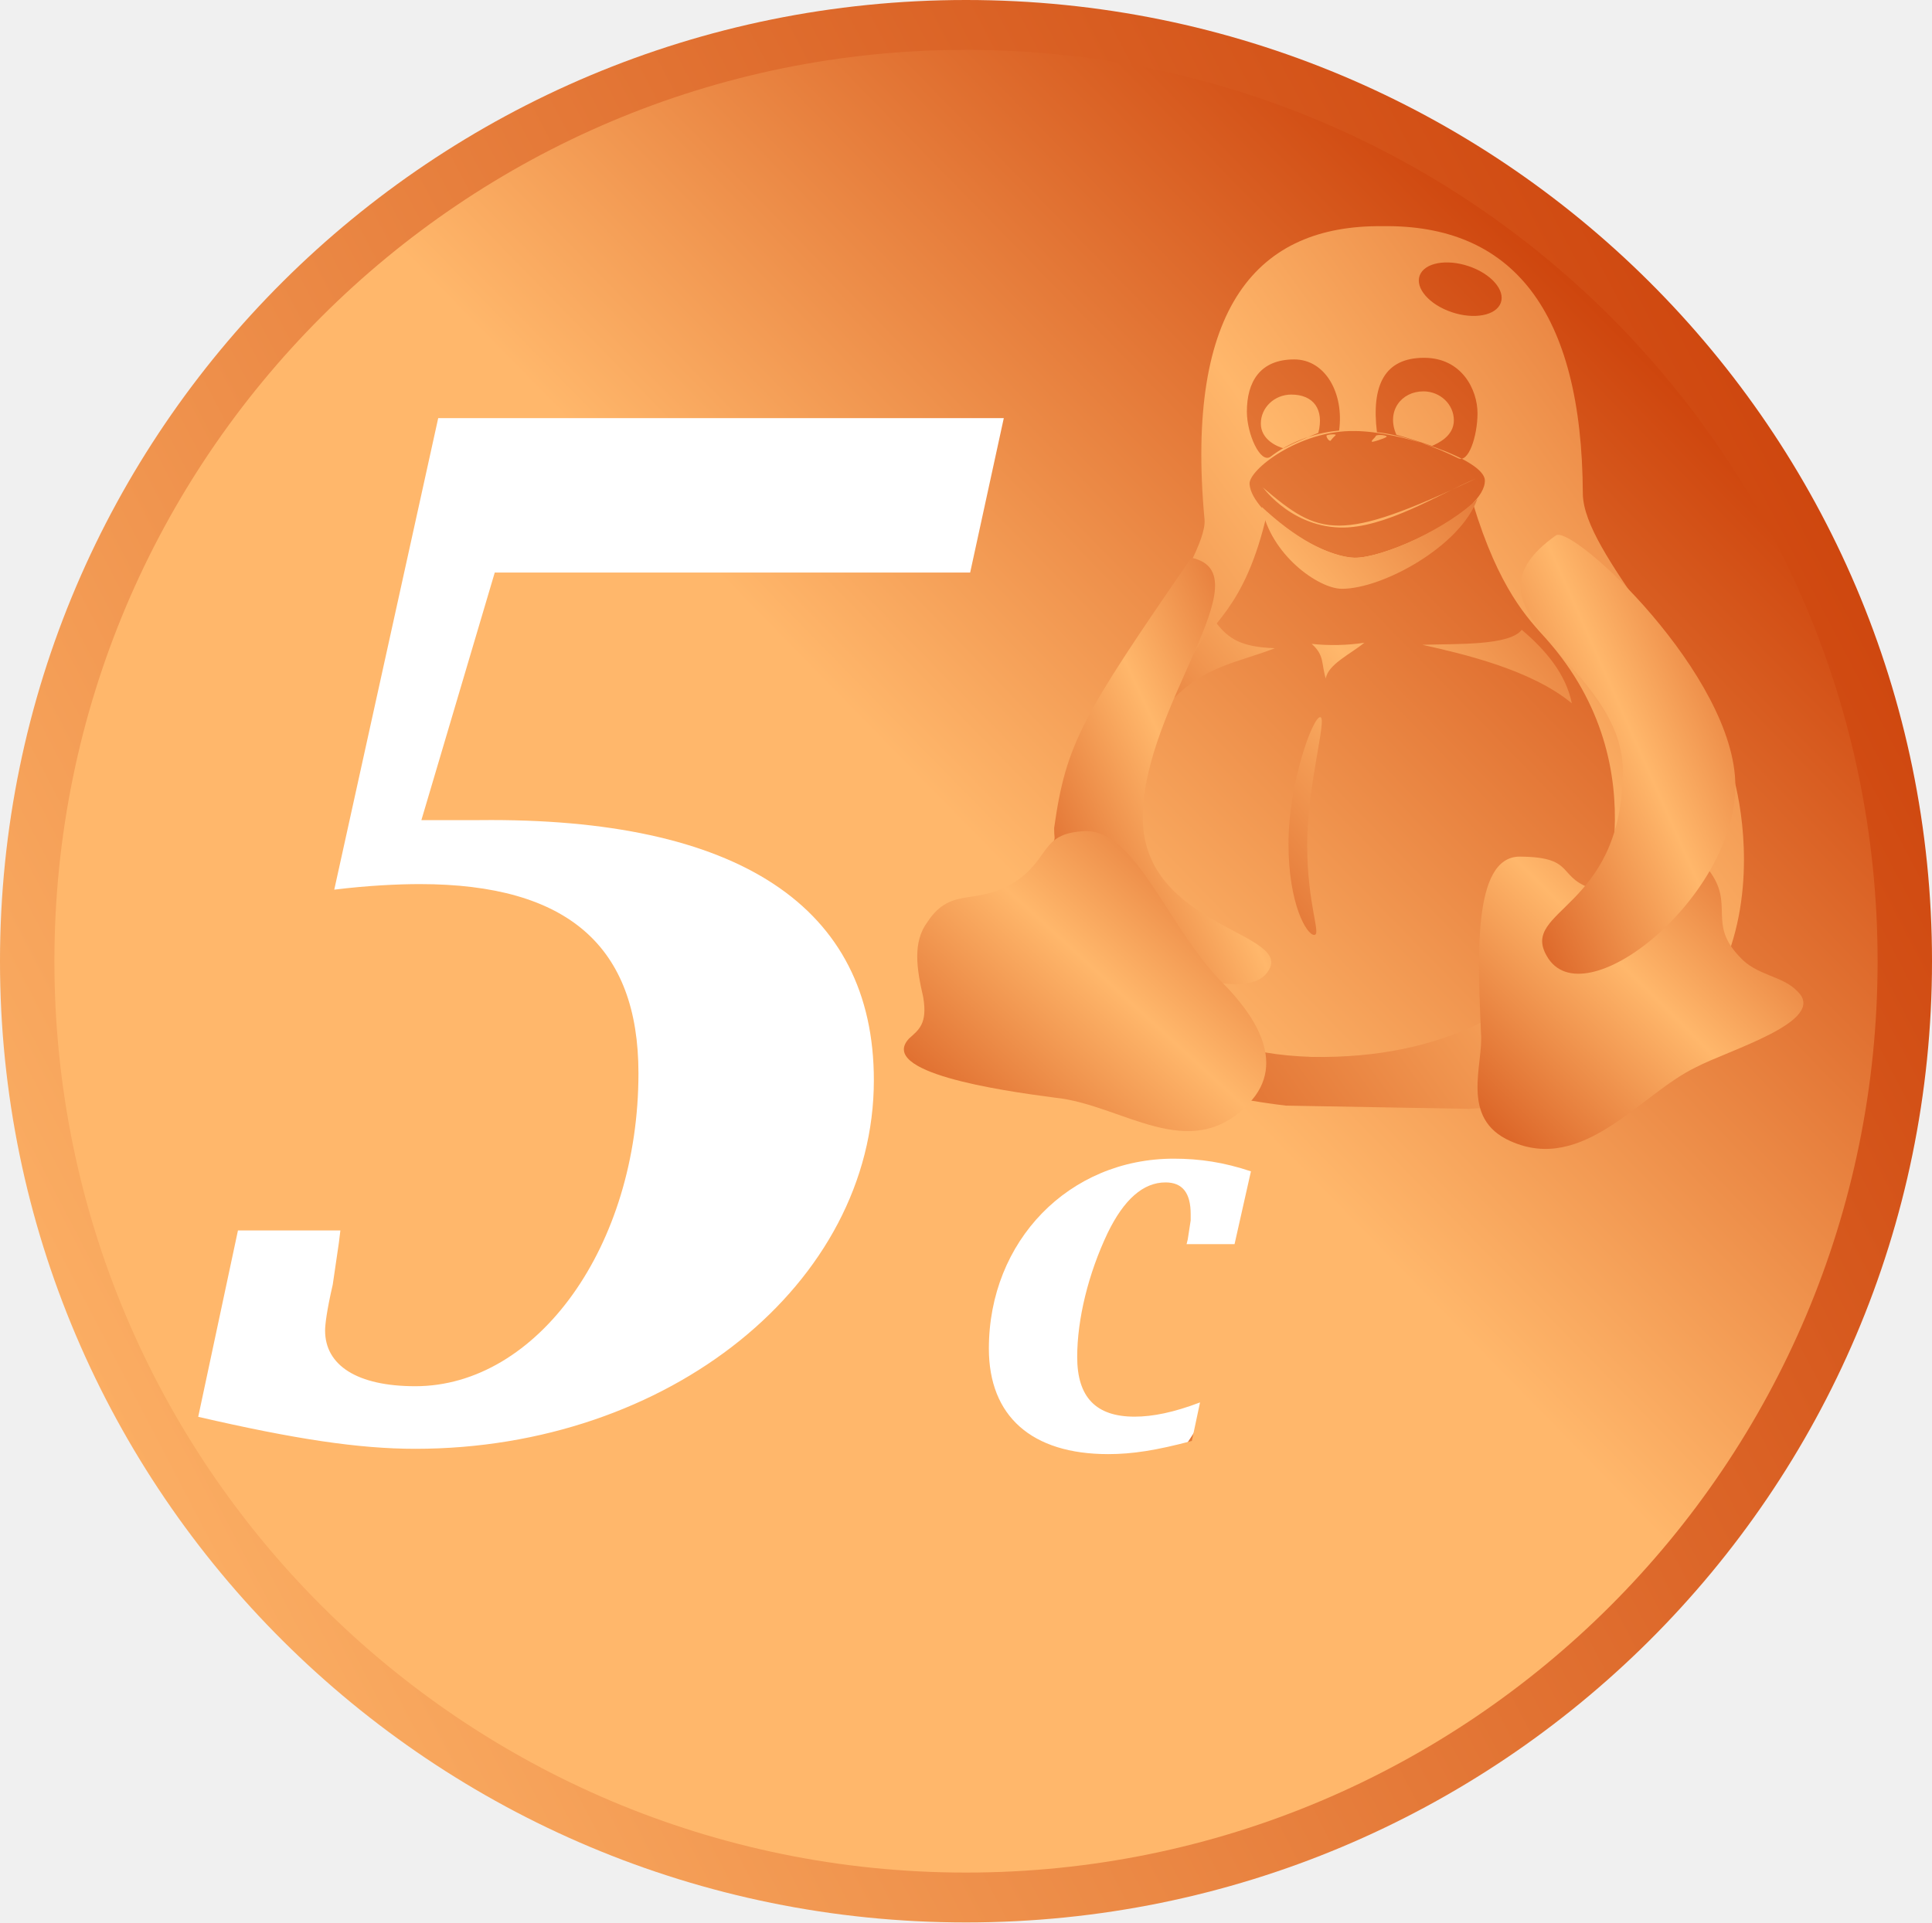
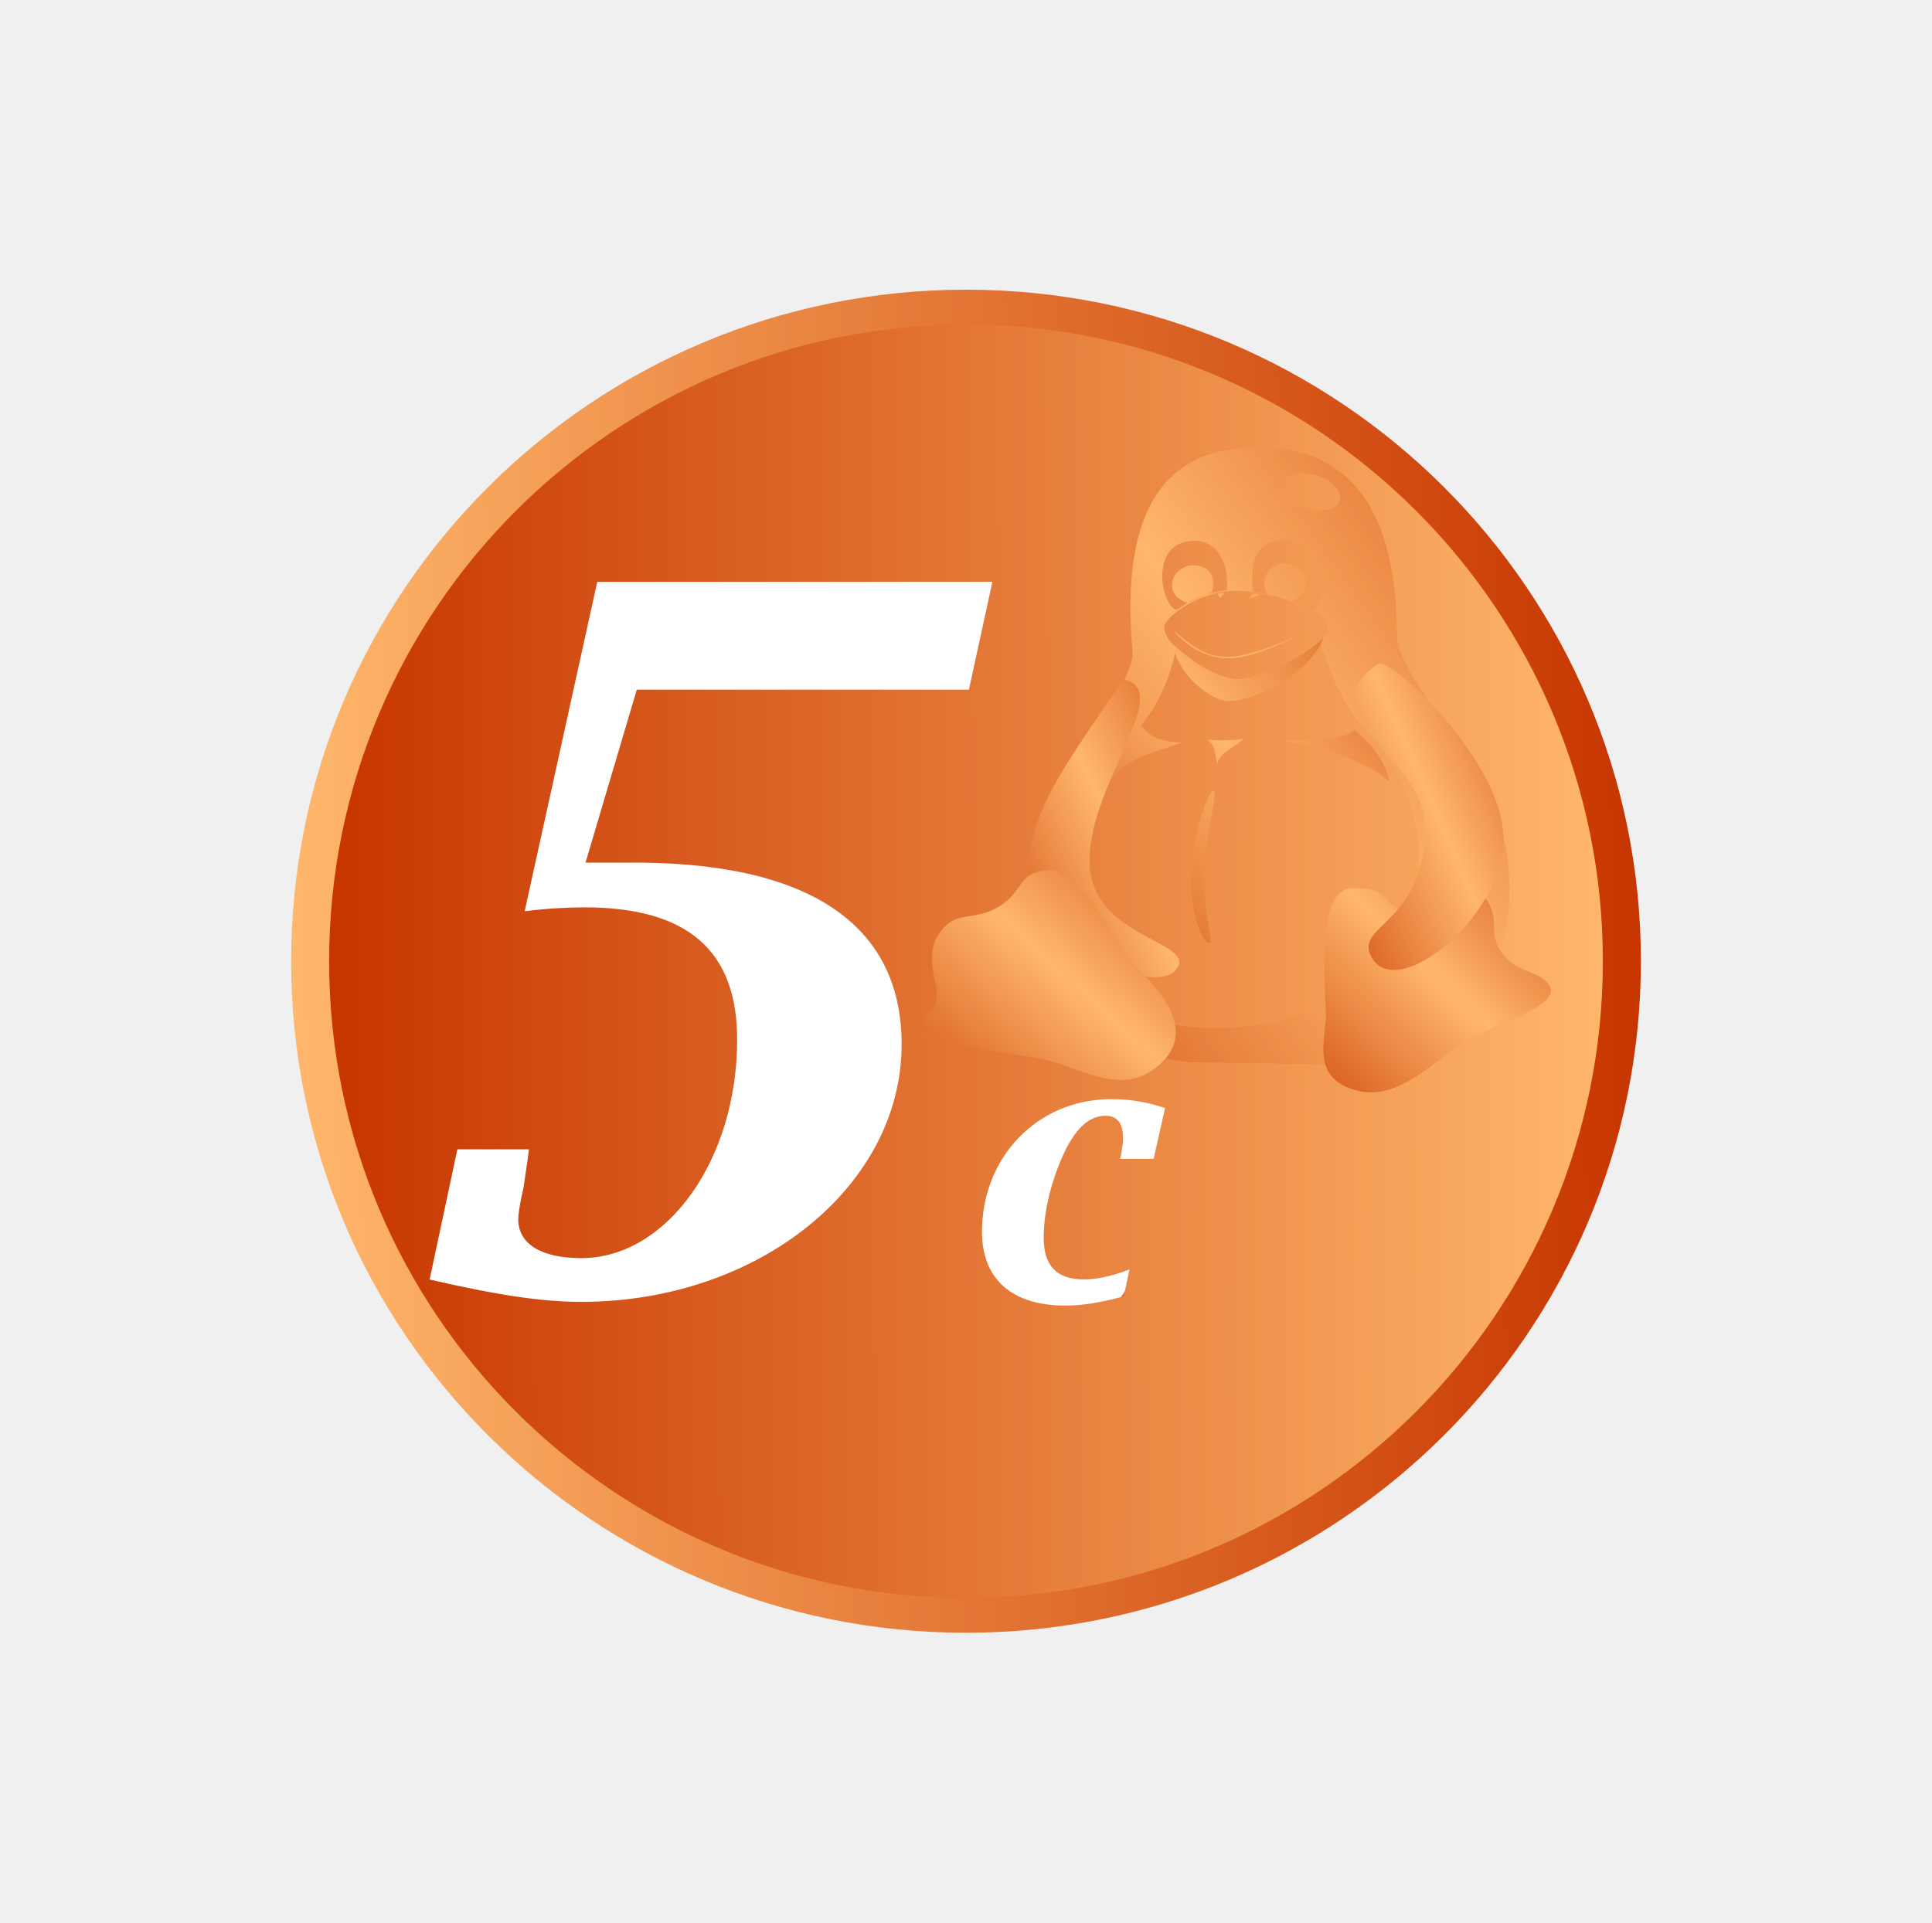
<svg xmlns="http://www.w3.org/2000/svg" xmlns:xlink="http://www.w3.org/1999/xlink" id="svg699" width="503.347" height="500.985" xml:space="preserve" version="1.0">
  <defs id="defs701">
    <linearGradient id="linearGradient651">
      <stop style="stop-color:#c73500;stop-opacity:1;" offset="0" id="stop652" />
      <stop style="stop-color:#ffb76b;stop-opacity:1;" offset="1" id="stop653" />
    </linearGradient>
-     <linearGradient xlink:href="#linearGradient651" id="linearGradient2193" gradientUnits="userSpaceOnUse" gradientTransform="scale(1.002355,0.9976509)" spreadMethod="pad" x1="673.504" y1="300.079" x2="103.532" y2="595.93" />
-     <linearGradient xlink:href="#linearGradient651" id="linearGradient2195" x1="624.252" y1="364.388" x2="449.838" y2="535.091" gradientUnits="userSpaceOnUse" />
+     <linearGradient xlink:href="#linearGradient651" id="linearGradient2193" gradientUnits="userSpaceOnUse" gradientTransform="matrix(0.7002686,0,0,0.6969825,119.3122,157.9728)" spreadMethod="pad" x1="654.19" y1="519.776" x2="152.598" y2="525.504" />
+     <linearGradient xlink:href="#linearGradient651" id="linearGradient2195" x1="164.752" y1="521.771" x2="639.096" y2="520.248" gradientUnits="userSpaceOnUse" gradientTransform="matrix(0.6986236,0,0,0.6986236,121.0316,156.7904)" />
    <linearGradient xlink:href="#linearGradient651" id="linearGradient2197" spreadMethod="reflect" x1="286.067" y1="307.054" x2="461.85" y2="147.59" gradientTransform="scale(0.9767462,1.023807)" gradientUnits="userSpaceOnUse" />
    <linearGradient xlink:href="#linearGradient651" id="linearGradient2199" spreadMethod="reflect" x1="382.073" y1="269.313" x2="533.91" y2="131.573" gradientTransform="scale(0.8819901,1.1338)" gradientUnits="userSpaceOnUse" />
    <linearGradient xlink:href="#linearGradient651" id="linearGradient2201" spreadMethod="reflect" x1="572.364" y1="204.567" x2="631.662" y2="150.774" gradientTransform="scale(0.935494,1.068954)" gradientUnits="userSpaceOnUse" />
    <linearGradient xlink:href="#linearGradient651" id="linearGradient2203" spreadMethod="reflect" x1="763.868" y1="158.541" x2="806.985" y2="119.428" gradientTransform="scale(0.6957958,1.437203)" gradientUnits="userSpaceOnUse" />
    <linearGradient xlink:href="#linearGradient651" id="linearGradient2205" spreadMethod="reflect" x1="266.824" y1="418.967" x2="342.593" y2="350.232" gradientTransform="scale(1.640356,0.6096237)" gradientUnits="userSpaceOnUse" />
    <linearGradient xlink:href="#linearGradient651" id="linearGradient2207" spreadMethod="reflect" x1="578.599" y1="267.881" x2="622.333" y2="228.207" gradientTransform="scale(1.029559,0.9712894)" gradientUnits="userSpaceOnUse" />
    <linearGradient xlink:href="#linearGradient651" id="linearGradient2209" spreadMethod="reflect" x1="459.526" y1="275.189" x2="506.249" y2="232.803" gradientTransform="scale(1.071609,0.9331764)" gradientUnits="userSpaceOnUse" />
    <linearGradient xlink:href="#linearGradient651" id="linearGradient2211" spreadMethod="reflect" x1="898.972" y1="153.952" x2="942.473" y2="114.49" gradientTransform="scale(0.6819639,1.466353)" gradientUnits="userSpaceOnUse" />
+     <linearGradient xlink:href="#linearGradient651" id="linearGradient2204" x1="164.096" y1="520.248" x2="639.096" y2="520.248" gradientUnits="userSpaceOnUse" gradientTransform="matrix(0.5988202,0,0,0.5988202,161.1122,208.7129)" />
  </defs>
  <g id="g2181" transform="translate(-149.9224,-269.7552)">
-     <path transform="translate(-2.46109,1.692474)" id="path687" d="M 655.731,518.555 C 655.731,656.898 543.053,769.048 404.057,769.048 C 265.062,769.048 152.383,656.898 152.383,518.555 C 152.383,380.212 265.062,268.063 404.057,268.063 C 543.053,268.063 655.731,380.212 655.731,518.555 z M 396.999,636.058 L 396.999,636.058 z " style="font-size:48px;font-style:italic;font-weight:bold;fill:url(#linearGradient2193);fill-opacity:1;stroke-width:1;font-family:Luxi Serif" />
-     <rect style="fill:#ffffff;fill-opacity:1;fill-rule:evenodd;stroke:none;stroke-width:3.5;stroke-linecap:round;stroke-linejoin:round;stroke-miterlimit:4;stroke-opacity:1;stroke-dasharray:none;stroke-dashoffset:0" id="rect3312" width="302.658" height="366.522" x="180.466" y="343.131" ry="142.999" />
-     <path id="path759" d="M 201.564,638.977 C 226.654,644.776 243.38,647.313 258.115,647.313 C 324.225,647.313 377.59,604.179 377.59,551.259 C 377.59,505.95 342.146,482.751 274.842,483.476 L 259.708,483.476 L 278.824,418.956 L 402.68,418.956 L 411.441,378.722 L 264.089,378.722 L 237.008,501.6 C 245.77,500.512 253.735,500.15 259.31,500.15 C 297.94,500.15 316.26,516.461 316.26,549.446 C 316.26,594.393 289.975,631.002 258.115,631.002 C 242.982,631.002 234.619,625.565 234.619,616.503 C 234.619,615.053 235.017,611.429 236.61,604.542 L 238.203,593.668 L 238.601,590.405 L 211.918,590.405 L 201.564,638.977 z M 462.57,635.223 C 455.712,637.835 450.226,638.935 445.502,638.935 C 435.443,638.935 430.566,633.848 430.566,623.399 C 430.566,613.5 433.462,601.676 438.491,591.09 C 442.758,582.291 447.788,577.891 453.579,577.891 C 457.998,577.891 460.132,580.641 460.132,586.14 L 460.132,586.69 L 460.132,587.79 L 459.37,592.74 L 459.065,593.977 L 471.562,593.977 L 475.829,575.004 C 468.819,572.667 462.57,571.704 455.712,571.704 C 428.433,571.704 407.554,593.152 407.554,621.199 C 407.554,638.798 418.679,648.697 438.643,648.697 C 444.892,648.697 451.14,647.734 460.437,645.26 L 462.57,635.223 z M 254.004,467.903 L 254.004,467.903 z M 639.096,520.248 C 639.096,651.415 532.764,757.747 401.596,757.747 C 270.429,757.747 164.096,651.415 164.096,520.248 C 164.096,389.08 270.429,282.748 401.596,282.748 C 532.764,282.748 639.096,389.08 639.096,520.248 z M 390.97,631.273 L 390.97,631.273 z M 265.326,412.787 L 265.326,412.787 z " style="font-size:48px;font-style:italic;font-weight:bold;fill:url(#linearGradient2195);stroke-width:1;font-family:Luxi Serif" />
-     <g style="font-size:12px;fill:url(#linearGradient2197)" transform="matrix(1.081439,0,0,1.058679,-35.73745,215.6848)" id="g944">
-       <path id="path943" d="M 489.278,157.631 C 486.772,158.647 483.694,159.962 480.892,161.423 C 479.342,161.006 475.428,159.274 475.428,155.334 C 475.428,151.395 478.715,148.201 482.771,148.201 C 488.079,148.201 490.74,151.812 489.278,157.631 z M 521.931,154.542 C 521.931,158.481 518.018,160.213 516.677,160.839 C 513.039,159.587 510.169,158.69 508.081,158.091 C 505.576,152.273 509.281,147.409 514.589,147.409 C 518.644,147.409 521.931,150.602 521.931,154.542 z M 554.013,282.146 C 539.72,299.092 519.796,311.767 487.723,311.237 C 455.033,310.137 444.734,294.834 446.429,254.597 C 447.438,237.48 453.055,223.221 459.411,212.543 C 462.707,204.534 471.547,201.745 476.988,177.151 C 485.615,185.484 494.435,188.327 497.947,188.368 C 504.63,188.5 521.127,180.749 526.521,174.944 C 532.803,196.121 539.725,203.287 544.25,208.414 C 571.813,240.208 557.189,277.697 554.013,282.146 z M 494.287,157.059 C 487.712,157.64 481.731,160.345 477.727,163.528 C 475.279,165.209 472.064,157.889 472.064,152.412 C 472.064,145.021 475.264,139.546 483.471,139.546 C 490.999,139.546 495.515,147.939 494.287,157.059 z M 503.398,157.455 C 509.771,158.148 517.888,161.271 522.762,163.773 C 525.476,165.454 527.628,158.285 527.628,152.808 C 527.628,147.002 523.859,139.149 514.76,139.149 C 505.191,139.149 502.037,145.957 503.398,157.455 z M 504.72,106.748 C 474.713,106.428 457.109,126.495 461.861,178.93 C 463.584,198.238 361.052,308.565 481.469,323.227 L 525.574,324.02 C 606.83,319.264 591.702,249.105 588.899,241.103 C 580.632,213.48 553.195,187.453 553.002,172.625 C 552.814,127.353 535.865,106.275 504.72,106.748 z M 529.396,169.245 C 529.752,177.204 506.421,188.58 497.523,188.58 C 490.247,188.58 473.23,177.623 472.71,170.241 C 472.432,166.698 484.829,156.897 498.072,157.178 C 508.645,157.178 529.106,164.066 529.396,169.245 z M 505.632,158.671 C 504.892,159.112 502.511,159.884 502.269,159.814 C 501.759,159.707 502.936,158.889 503.134,158.385 C 503.312,157.911 506.372,158.23 505.632,158.671 z M 491.241,158.337 C 491.235,158.771 491.757,159.586 492.191,159.593 C 492.588,159.069 492.982,158.646 493.427,158.221 C 493.885,157.829 491.248,157.996 491.241,158.337 z M 475.86,171.008 C 475.197,169.892 481.804,180.511 494.418,180.924 C 505.206,181.305 518.872,172.425 527.163,168.921 C 494.235,184.859 489.641,183.049 475.86,171.008 z M 532.981,126.165 C 531.325,129.091 525.723,129.714 520.467,127.557 C 515.212,125.399 512.294,121.278 513.95,118.351 C 515.606,115.425 521.208,114.802 526.464,116.96 C 531.719,119.117 534.637,123.239 532.981,126.165 z " style="font-size:12px;fill:url(#linearGradient2199);fill-rule:evenodd" />
-       <path transform="matrix(1.381431,0,0,1.342002,-335.1481,-21.47379)" id="path871" d="M 594.852,209.012 C 594.852,220.102 597.374,225.548 596.069,225.548 C 594.765,225.548 591.589,219.893 591.589,208.803 C 591.589,197.713 595.809,185.597 597.113,185.597 C 598.418,185.597 594.852,197.922 594.852,209.012 z M 632.27,169.58 C 636.446,173.297 639.96,177.675 641.004,183.062 C 633.845,176.84 621.884,173.959 614.934,172.33 C 621.049,172.121 630.123,172.503 632.27,169.58 z M 595.628,172.159 C 597.912,174.279 597.273,175.773 598.095,178.519 C 598.455,175.911 602.573,173.929 604.812,171.948 C 601.959,172.436 598.48,172.506 595.628,172.159 z M 578.985,168.302 C 576.673,170.958 573.79,175.239 570.989,182.792 C 576.895,176.152 582.689,175.629 589.221,172.957 C 583.315,172.748 581.132,171.225 578.985,168.302 z M 624.536,145.545 C 621.584,154.254 608.006,162.059 600.918,162.059 C 596.783,162.059 588.403,155.741 586.926,147.032 C 592.431,152.456 598.446,156.175 603.083,156.36 C 608.211,156.488 619.777,150.57 624.536,145.545 z " style="font-size:12px;fill:url(#linearGradient2201);fill-rule:evenodd" />
-       <path transform="matrix(1.381431,0,0,1.342002,-335.1483,-21.47379)" id="path758" d="M 566.178,204.005 C 566.178,224.598 593.484,225.005 587.808,232.522 C 582.64,239.91 550.72,226.535 550.72,205.942 C 552.808,190.359 555.566,185.505 574.645,156.366 C 587.54,159.197 566.178,183.411 566.178,204.005 z " style="font-size:12px;fill:url(#linearGradient2203);fill-rule:evenodd" />
+     <path id="path687" d="m 577.421,520.248 c 0,96.65 -78.719,175 -175.825,175 -97.105,0 -175.825,-78.35 -175.825,-175 0,-96.65 78.72,-175 175.825,-175 97.106,0 175.825,78.35 175.825,175 z m -180.756,82.09 z" style="font-style:italic;font-weight:bold;font-size:48px;font-family:'Luxi Serif';fill:url(#linearGradient2193);fill-opacity:1;stroke-width:0.699" />
+     <rect style="fill:#ffffff;fill-opacity:1;fill-rule:evenodd;stroke:none;stroke-width:2.445;stroke-linecap:round;stroke-linejoin:round;stroke-miterlimit:4;stroke-dasharray:none;stroke-dashoffset:0;stroke-opacity:1" id="rect3312" width="211.444" height="256.061" x="247.109" y="396.51" ry="99.903" />
+     <path id="path759" d="m 261.849,603.195 c 17.528,4.052 29.214,5.824 39.508,5.824 46.186,0 83.468,-30.135 83.468,-67.106 0,-31.654 -24.762,-47.861 -71.782,-47.354 h -10.573 l 13.355,-45.075 h 86.528 l 6.121,-28.109 H 305.531 l -18.919,85.845 c 6.121,-0.76 11.686,-1.013 15.581,-1.013 26.988,0 39.786,11.395 39.786,34.439 0,31.401 -18.363,56.977 -40.621,56.977 -10.573,0 -16.415,-3.798 -16.415,-10.129 0,-1.013 0.278,-3.545 1.391,-8.357 l 1.113,-7.597 0.278,-2.279 h -18.641 z m 182.345,-2.622 c -4.791,1.825 -8.624,2.593 -11.925,2.593 -7.027,0 -10.434,-3.554 -10.434,-10.854 0,-6.916 2.023,-15.176 5.537,-22.572 2.981,-6.147 6.495,-9.221 10.541,-9.221 3.088,0 4.578,1.921 4.578,5.763 v 0.384 0.768 l -0.532,3.458 -0.213,0.864 h 8.731 l 2.981,-13.255 c -4.898,-1.633 -9.263,-2.305 -14.054,-2.305 -19.058,0 -33.645,14.984 -33.645,34.579 0,12.295 7.772,19.21 21.72,19.21 4.365,0 8.731,-0.672 15.225,-2.401 z M 298.484,483.678 Z m 269.034,36.569 c 0,91.637 -74.286,165.923 -165.923,165.923 -91.636,0 -165.923,-74.286 -165.923,-165.923 0,-91.637 74.286,-165.923 165.923,-165.923 91.637,0 165.923,74.286 165.923,165.923 z m -173.347,77.565 z M 306.394,445.173 Z" style="font-style:italic;font-weight:bold;font-size:48px;font-family:'Luxi Serif';fill:url(#linearGradient2195);stroke-width:0.699" />
+     <g style="font-size:12px;fill:url(#linearGradient2197)" transform="matrix(0.7555188,0,0,0.7396181,96.06453,307.4729)" id="g944">
+       <path id="path943" d="m 489.278,157.631 c -2.506,1.016 -5.584,2.331 -8.386,3.792 -1.55,-0.418 -5.464,-2.15 -5.464,-6.089 0,-3.939 3.287,-7.133 7.343,-7.133 5.308,0 7.969,3.611 6.507,9.43 z m 32.653,-3.089 c 0,3.94 -3.914,5.671 -5.255,6.298 -3.638,-1.253 -6.508,-2.15 -8.596,-2.748 -2.506,-5.819 1.2,-10.683 6.508,-10.683 4.055,0 7.343,3.194 7.343,7.133 z m 32.082,127.605 c -14.293,16.946 -34.217,29.621 -66.29,29.091 -32.69,-1.101 -42.989,-16.403 -41.294,-56.64 1.01,-17.117 6.627,-31.376 12.983,-42.054 3.296,-8.009 12.136,-10.797 17.577,-35.392 8.627,8.333 17.447,11.176 20.958,11.216 6.684,0.132 23.18,-7.619 28.574,-13.424 6.282,21.177 13.204,28.343 17.729,33.47 27.563,31.794 12.939,69.283 9.763,73.732 z M 494.287,157.059 c -6.576,0.582 -12.556,3.287 -16.56,6.469 -2.448,1.681 -5.662,-5.639 -5.662,-11.117 0,-7.391 3.2,-12.866 11.407,-12.866 7.528,0 12.044,8.393 10.816,17.513 z m 9.111,0.396 c 6.372,0.693 14.489,3.816 19.364,6.318 2.714,1.681 4.866,-5.488 4.866,-10.965 0,-5.806 -3.769,-13.659 -12.868,-13.659 -9.569,0 -12.723,6.808 -11.362,18.306 z m 1.322,-50.707 c -30.007,-0.32 -47.611,19.747 -42.859,72.182 1.723,19.308 -100.809,129.635 19.607,144.297 l 44.105,0.793 c 81.256,-4.755 66.128,-74.915 63.325,-82.917 -8.267,-27.623 -35.704,-53.65 -35.897,-68.478 -0.188,-45.272 -17.137,-66.35 -48.282,-65.877 z m 24.676,62.497 c 0.356,7.959 -22.975,19.335 -31.873,19.335 -7.276,0 -24.293,-10.957 -24.813,-18.338 -0.278,-3.543 12.119,-13.344 25.362,-13.064 10.573,0 31.034,6.888 31.324,12.067 z m -23.765,-10.573 c -0.74,0.441 -3.121,1.213 -3.363,1.143 -0.509,-0.107 0.667,-0.926 0.866,-1.429 0.177,-0.474 3.237,-0.154 2.498,0.286 z m -14.391,-0.334 c -0.007,0.434 0.516,1.249 0.95,1.256 0.397,-0.525 0.792,-0.947 1.237,-1.372 0.457,-0.392 -2.18,-0.225 -2.186,0.116 z M 475.86,171.008 c -0.663,-1.117 5.944,9.503 18.558,9.916 10.788,0.38 24.453,-8.5 32.745,-12.004 -32.928,15.938 -37.522,14.129 -51.303,2.088 z m 57.121,-44.844 c -1.656,2.926 -7.258,3.549 -12.514,1.392 -5.255,-2.158 -8.174,-6.279 -6.518,-9.205 1.656,-2.926 7.258,-3.549 12.514,-1.392 5.255,2.158 8.173,6.279 6.518,9.205 z" style="font-size:12px;fill:url(#linearGradient2199);fill-rule:evenodd" />
+       <path transform="matrix(1.381431,0,0,1.342002,-335.1481,-21.47379)" id="path871" d="m 594.852,209.012 c 0,11.09 2.522,16.536 1.217,16.536 -1.305,0 -4.48,-5.655 -4.48,-16.745 0,-11.09 4.219,-23.206 5.524,-23.206 1.305,0 -2.261,12.325 -2.261,23.414 z M 632.27,169.58 c 4.176,3.716 7.69,8.095 8.734,13.482 -7.159,-6.222 -19.119,-9.103 -26.069,-10.732 6.114,-0.209 15.188,0.173 17.336,-2.75 z m -36.642,2.579 c 2.284,2.12 1.645,3.613 2.468,6.359 0.36,-2.608 4.478,-4.589 6.717,-6.571 -2.853,0.488 -6.332,0.558 -9.184,0.211 z m -16.643,-3.857 c -2.312,2.656 -5.195,6.937 -7.996,14.49 5.906,-6.64 11.7,-7.163 18.232,-9.836 -5.906,-0.209 -8.089,-1.731 -10.236,-4.654 z m 45.552,-22.757 c -2.953,8.709 -16.531,16.515 -23.619,16.515 -4.135,0 -12.515,-6.318 -13.991,-15.027 5.504,5.423 11.52,9.143 16.157,9.328 5.128,0.128 16.694,-5.79 21.453,-10.815 z" style="font-size:12px;fill:url(#linearGradient2201);fill-rule:evenodd" />
+       <path transform="matrix(1.381431,0,0,1.342002,-335.1483,-21.47379)" id="path758" d="m 566.178,204.005 c 0,20.593 27.305,21 21.63,28.517 -5.168,7.388 -37.088,-5.987 -37.088,-26.58 2.088,-15.582 4.846,-20.437 23.926,-49.576 12.895,2.832 -8.467,27.045 -8.467,47.639 z" style="font-size:12px;fill:url(#linearGradient2203);fill-rule:evenodd" />
      <g style="font-size:12px;fill:url(#linearGradient2205)" transform="matrix(1.381431,0,0,1.342002,-325.2191,-15.60249)" id="g1065">
-         <path transform="translate(-7.1875,-4.375031)" id="path842" d="M 662.602,249.841 C 652.956,254.72 643.024,269.404 630.293,263.362 C 621.353,259.215 625.663,249.164 625.156,243.531 C 624.668,230.55 623.507,211.131 631.947,211.184 C 642.155,211.246 638.026,215.255 645.42,217.344 C 653.505,219.306 658.739,209.047 664.847,213.609 C 669.479,219.944 664.622,223.322 670.205,229.491 C 673.168,233.06 677.751,232.984 680.354,235.897 C 685.774,241.348 668.32,246.654 662.602,249.841 z " style="font-size:12px;fill:url(#linearGradient2207);fill-rule:evenodd" />
-         <path transform="translate(-7.1875,-4.375031)" id="path843" d="M 550.891,255.401 C 562.595,256.653 574.367,267.804 584.603,256.54 C 591.832,248.725 584.743,239.391 580.515,234.79 C 570.734,224.827 565.241,206.427 556.223,206.499 C 548.588,206.809 550.063,210.982 544.701,215.234 C 537.495,220.649 532.989,216.239 528.639,223.151 C 525.987,226.895 526.759,231.779 527.886,236.951 C 528.678,241.871 527.098,242.949 525.416,244.55 C 519.933,250.733 540.853,254.032 550.891,255.401 z " style="font-size:12px;fill:url(#linearGradient2209);fill-rule:evenodd" />
+         <path transform="translate(-7.1875,-4.375031)" id="path842" d="m 662.602,249.841 c -9.646,4.879 -19.579,19.563 -32.31,13.52 -8.94,-4.147 -4.629,-14.198 -5.136,-19.831 -0.488,-12.981 -1.649,-32.4 6.79,-32.347 10.208,0.062 6.079,4.071 13.473,6.16 8.085,1.962 13.319,-8.297 19.427,-3.735 4.632,6.335 -0.225,9.713 5.358,15.881 2.963,3.57 7.546,3.493 10.149,6.407 5.42,5.45 -12.034,10.757 -17.752,13.944 z" style="font-size:12px;fill:url(#linearGradient2207);fill-rule:evenodd" />
+         <path transform="translate(-7.1875,-4.375031)" id="path843" d="m 550.891,255.401 c 11.704,1.252 23.476,12.402 33.712,1.138 7.229,-7.815 0.14,-17.148 -4.088,-21.749 -9.781,-9.963 -15.275,-28.363 -24.293,-28.292 -7.635,0.311 -6.16,4.484 -11.522,8.735 -7.206,5.415 -11.712,1.005 -16.062,7.917 -2.652,3.745 -1.881,8.628 -0.753,13.8 0.792,4.92 -0.789,5.998 -2.47,7.599 -5.483,6.183 15.437,9.482 25.474,10.851 z" style="font-size:12px;fill:url(#linearGradient2209);fill-rule:evenodd" />
      </g>
-       <path transform="matrix(1.381431,0,0,1.342002,-335.1483,-21.47379)" id="path857" d="M 649.884,196.25 C 649.432,220.815 631.991,220.915 636.606,229.361 C 642.877,241.254 669.519,218.781 669.519,198.187 C 669.519,178.011 641.319,150.385 638.249,152.248 C 619.103,166.488 650.679,175.788 649.884,196.25 z " style="font-size:12px;fill:url(#linearGradient2211);fill-rule:evenodd" />
+       <path transform="matrix(1.381431,0,0,1.342002,-335.1483,-21.47379)" id="path857" d="m 649.884,196.25 c -0.452,24.564 -17.893,24.665 -13.278,33.111 6.27,11.893 32.912,-10.581 32.912,-31.174 0,-20.176 -28.2,-47.802 -31.27,-45.94 -19.146,14.241 12.43,23.54 11.635,44.003 z" style="font-size:12px;fill:url(#linearGradient2211);fill-rule:evenodd" />
    </g>
  </g>
</svg>
